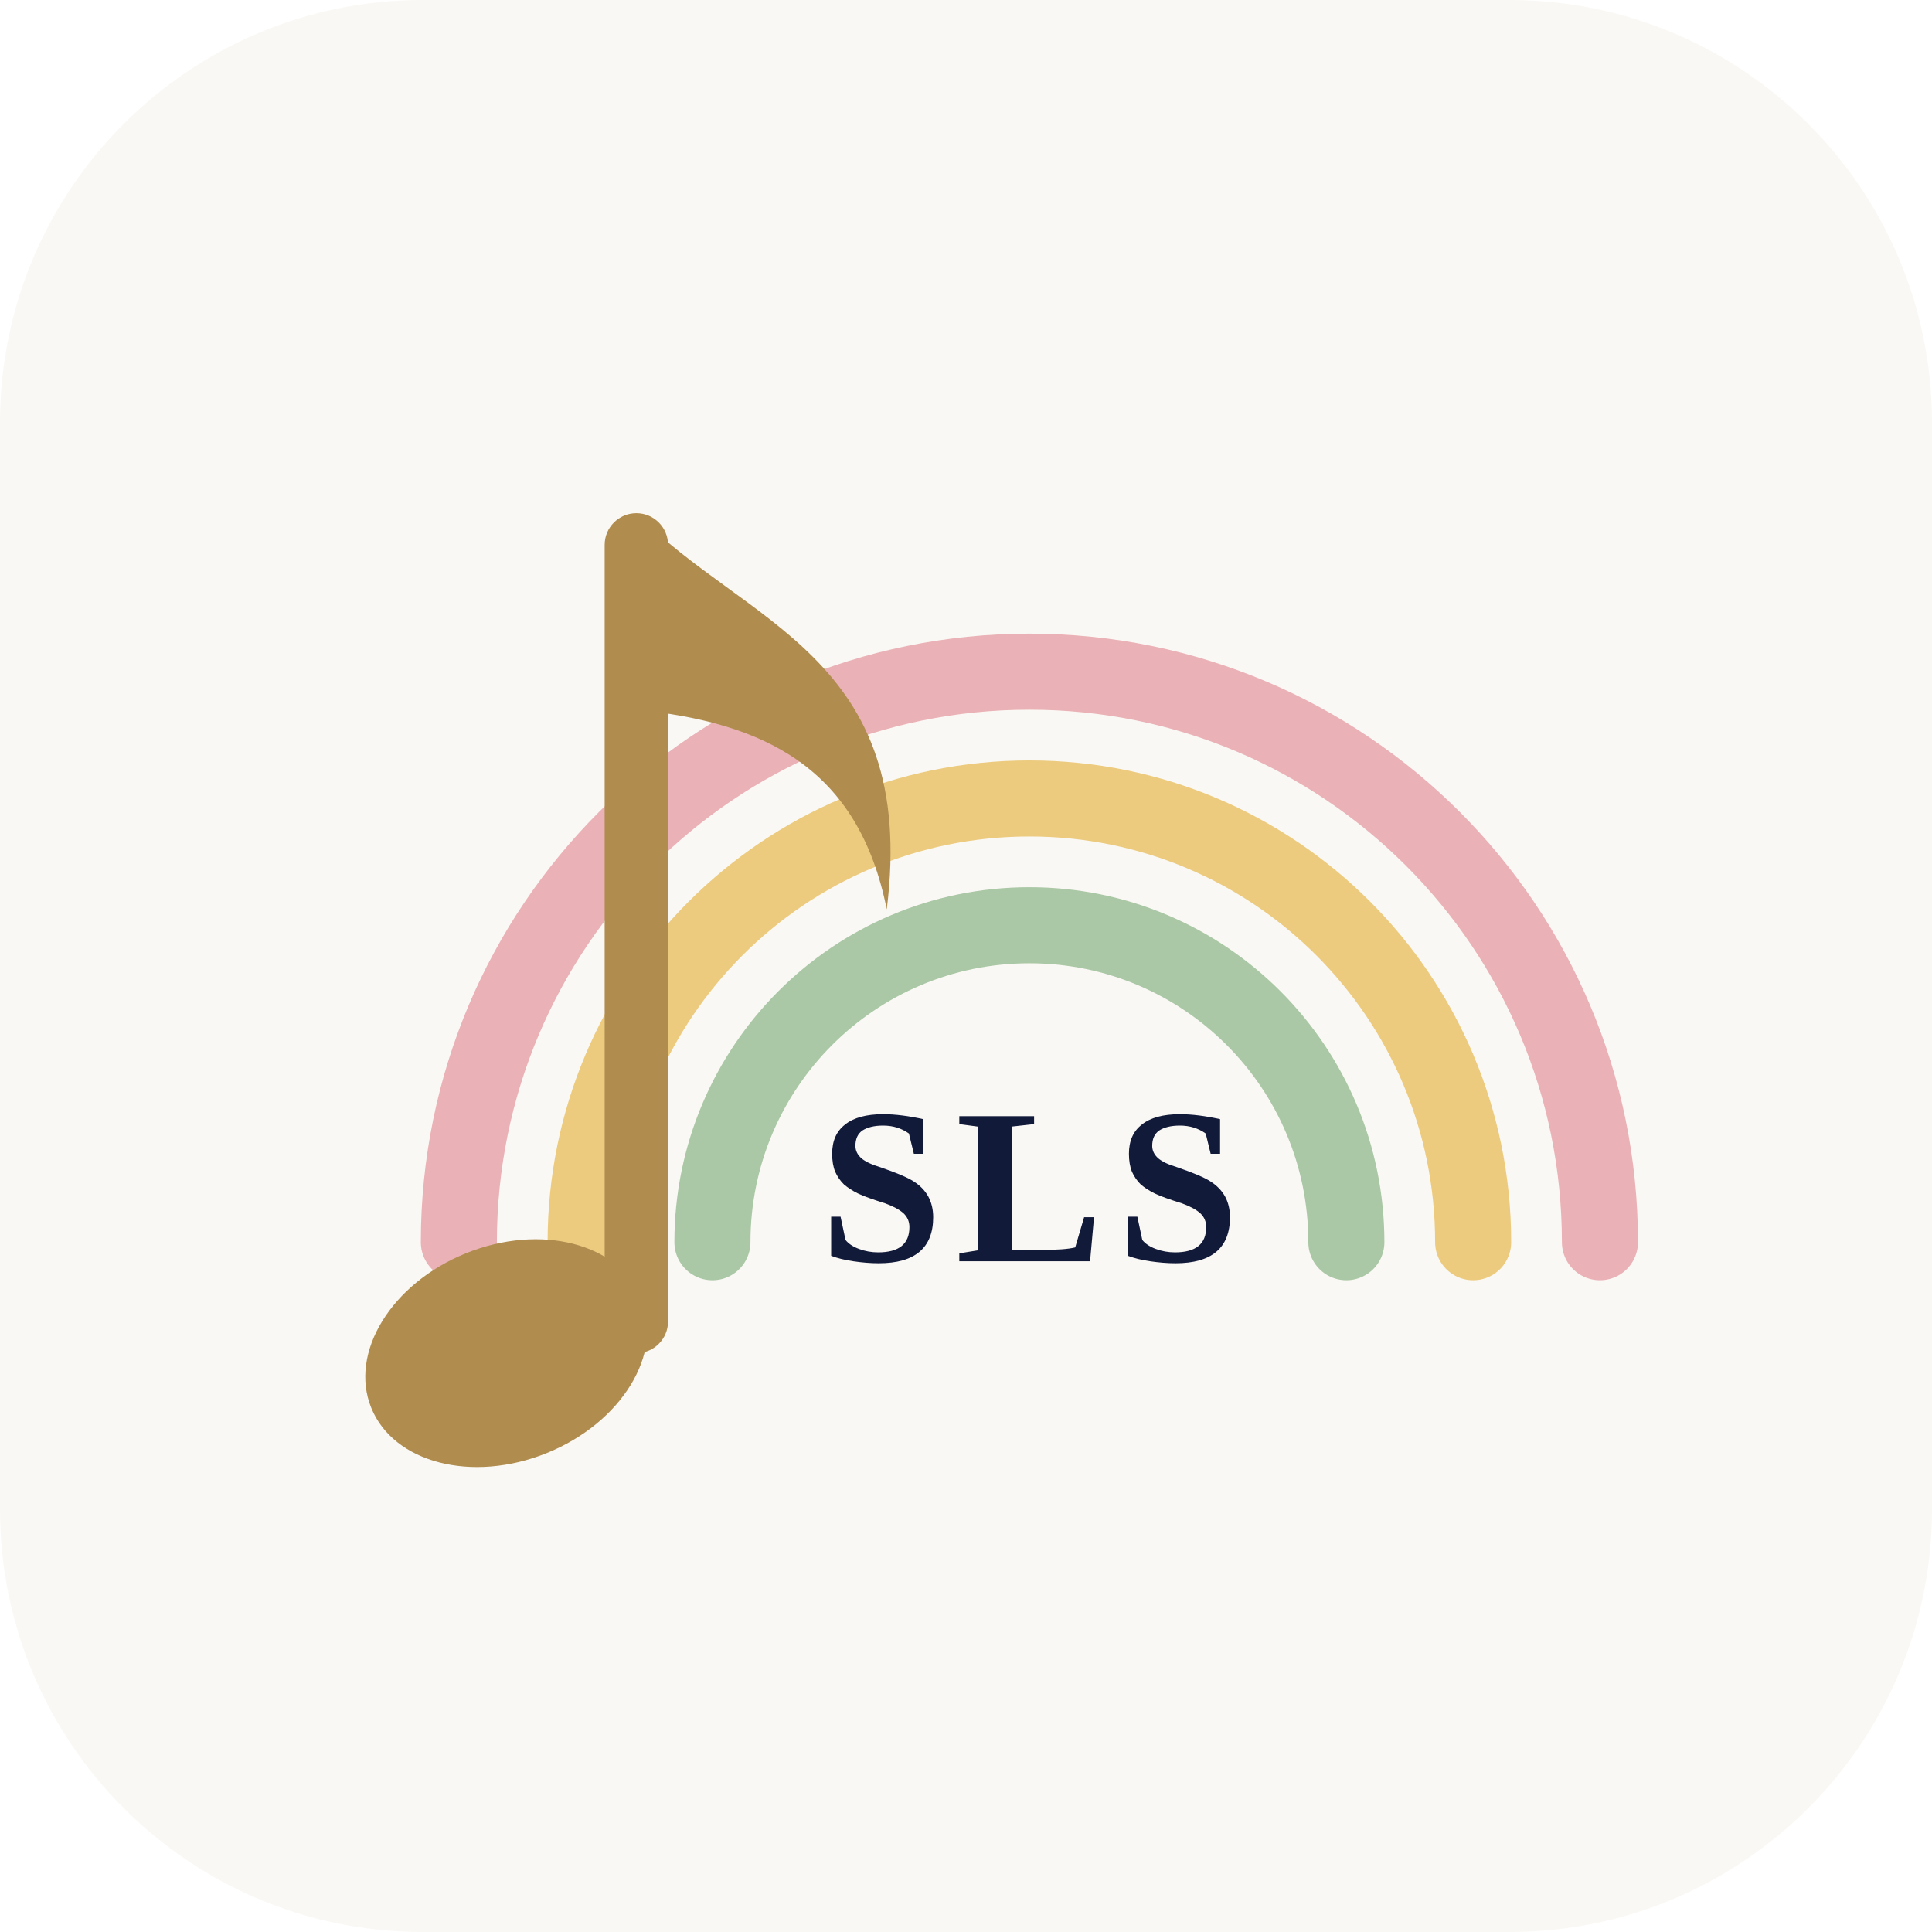
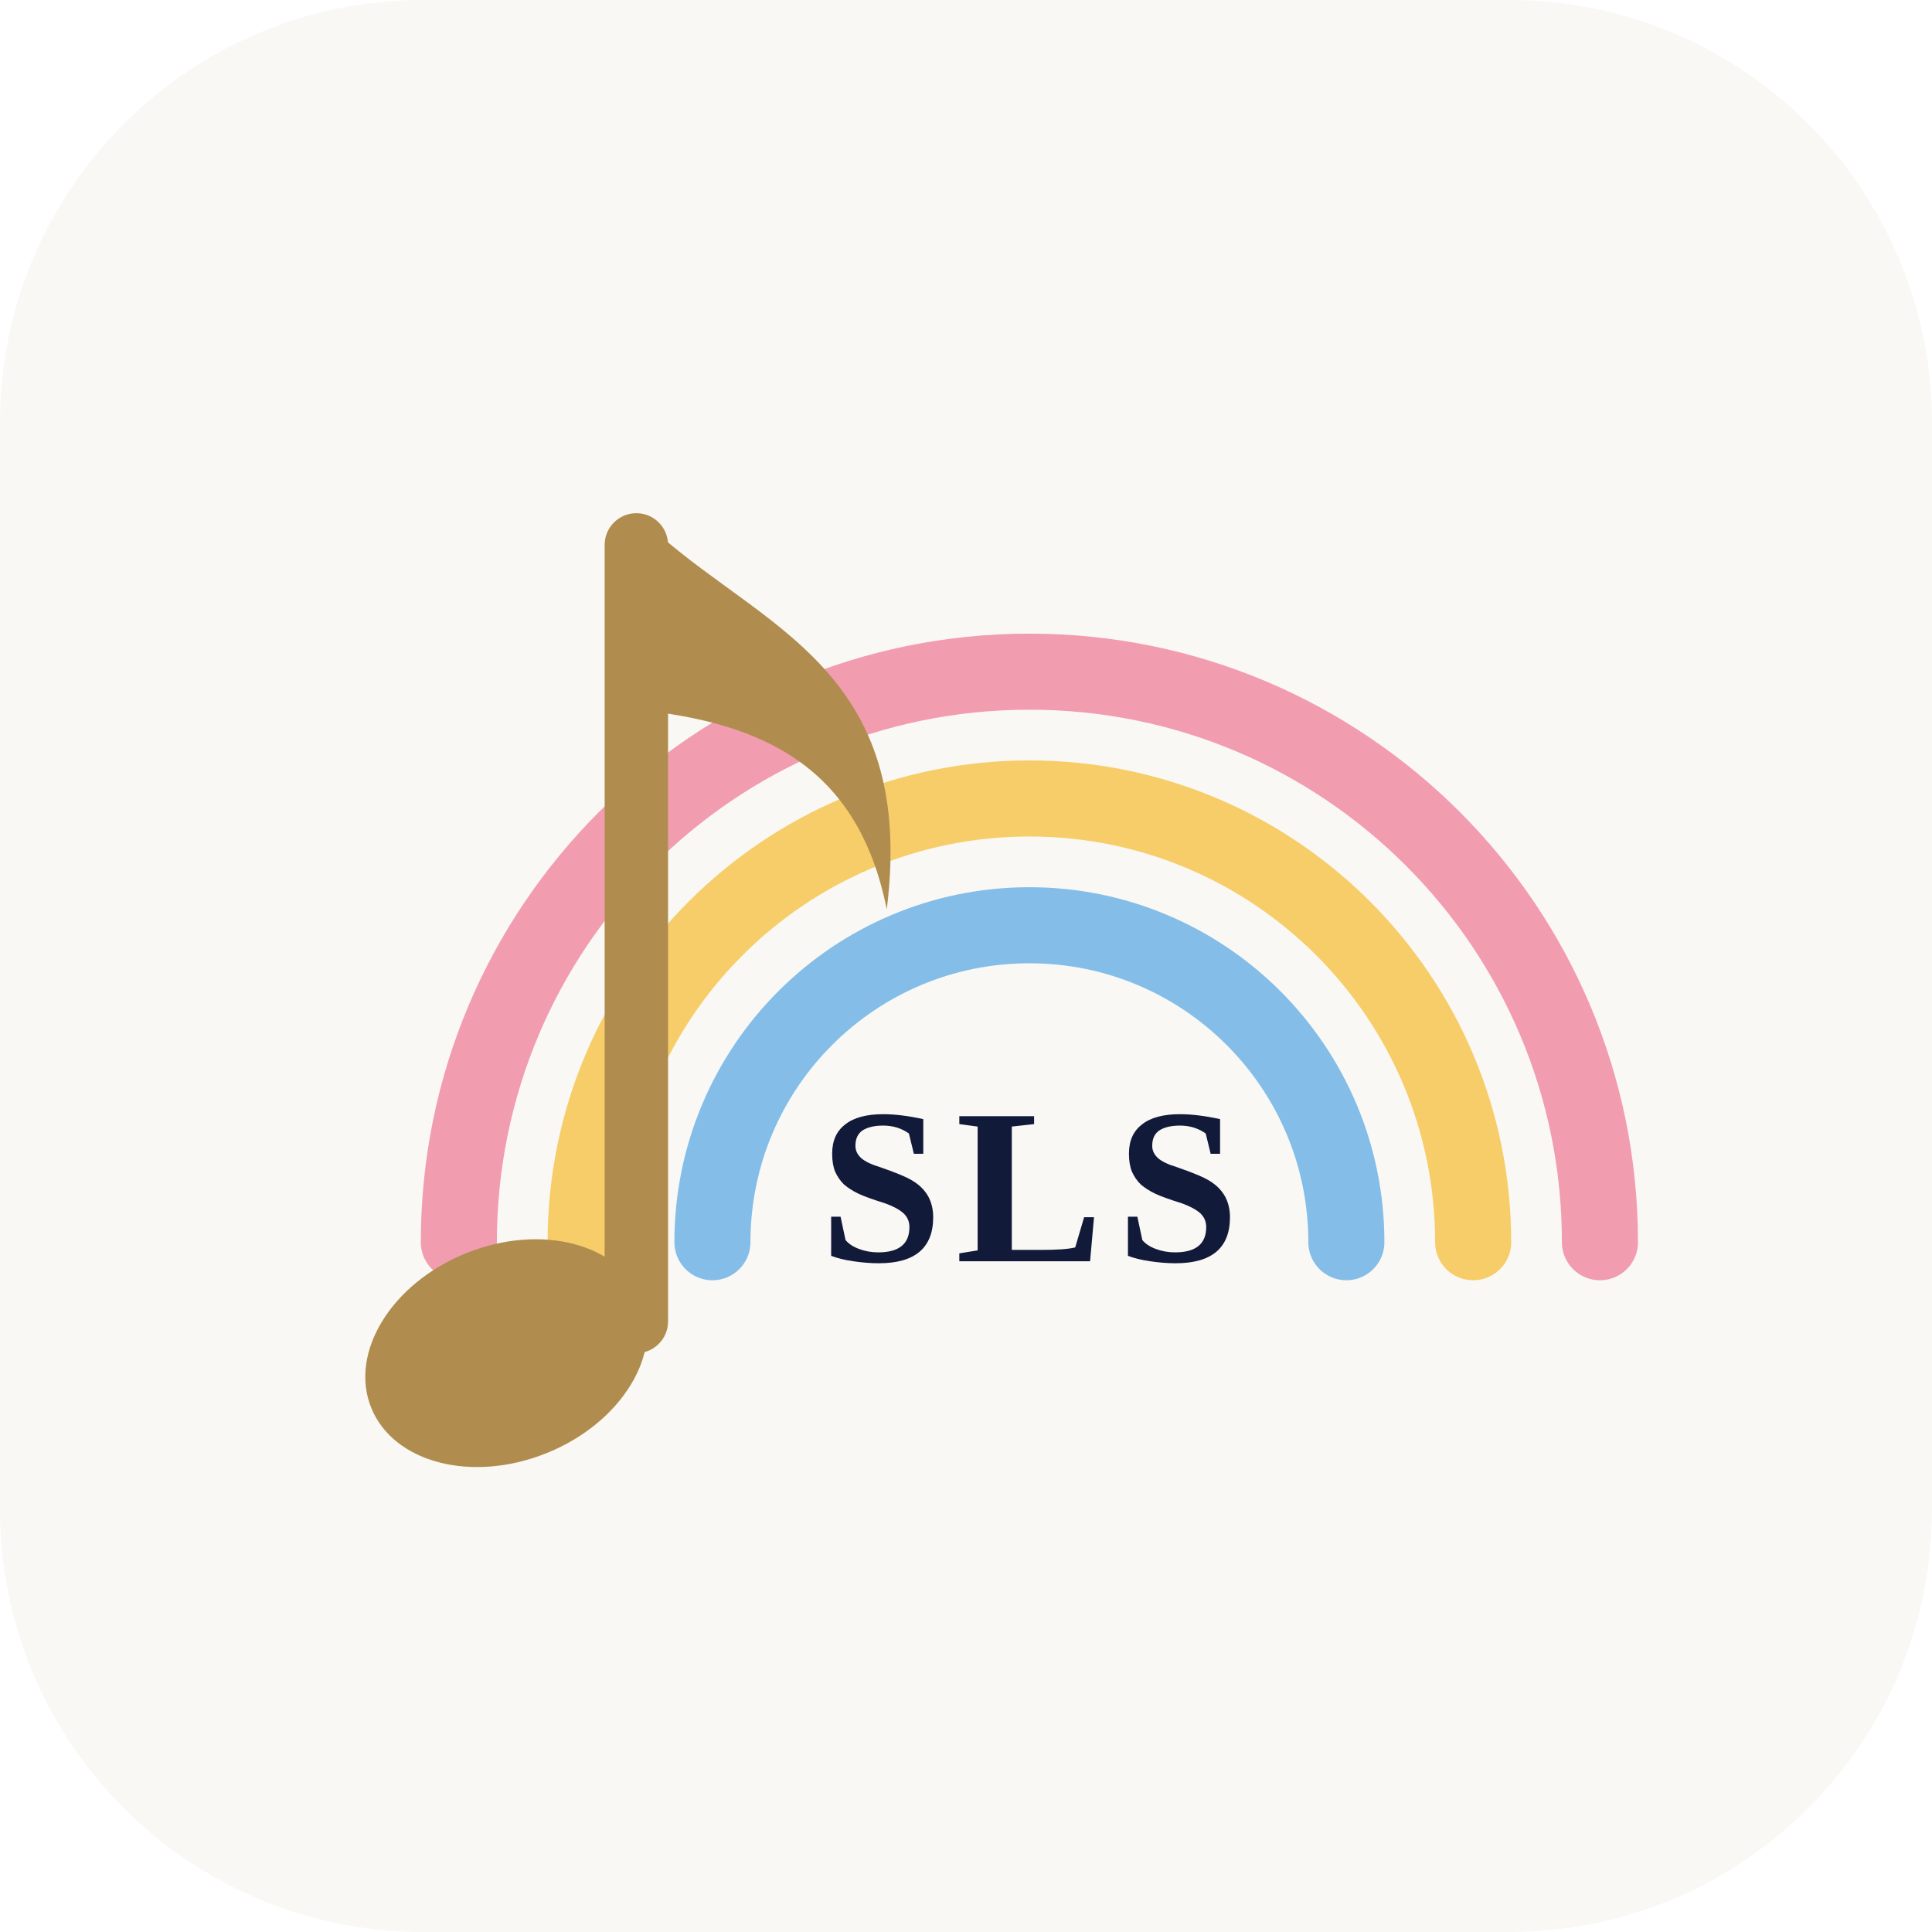
<svg xmlns="http://www.w3.org/2000/svg" viewBox="0 0 512 512">
  <rect width="512" height="512" rx="112" fill="#faf8f4" />
  <g transform="translate(256 262) scale(8.4) translate(-26 -27)">
    <g fill="none" stroke-linecap="round" stroke-width="2.4">
-       <path d="M10 35 A18 18 0 0 1 46 35" stroke="#eab2b6" />
-       <path d="M14 35 A14 14 0 0 1 42 35" stroke="#eccb7f" />
-       <path d="M18 35 A10 10 0 0 1 38 35" stroke="#abc8a6" />
+       <path d="M10 35 A18 18 0 0 1 46 35" stroke="#f29cb0" />
+       <path d="M14 35 A14 14 0 0 1 42 35" stroke="#f6cd68" />
+       <path d="M18 35 A10 10 0 0 1 38 35" stroke="#84bee8" />
    </g>
    <g fill="#b08d4f">
      <ellipse cx="11.5" cy="38.5" rx="4.6" ry="3.4" transform="rotate(-22 11.5 38.5)" />
      <rect x="14.6" y="12" width="2" height="26.5" rx="1" />
      <path d="M15.6 12 C19 15.5 24.5 16.5 23.5 24.5 C22.6 20 19.6 18.6 15.6 18.2 Z" />
    </g>
    <text x="28" y="35.6" text-anchor="middle" font-size="7" font-weight="700" letter-spacing="0.4" fill="#121a3a" font-family="'Cormorant Garamond', Georgia, 'Times New Roman', serif">SLS</text>
  </g>
</svg>
